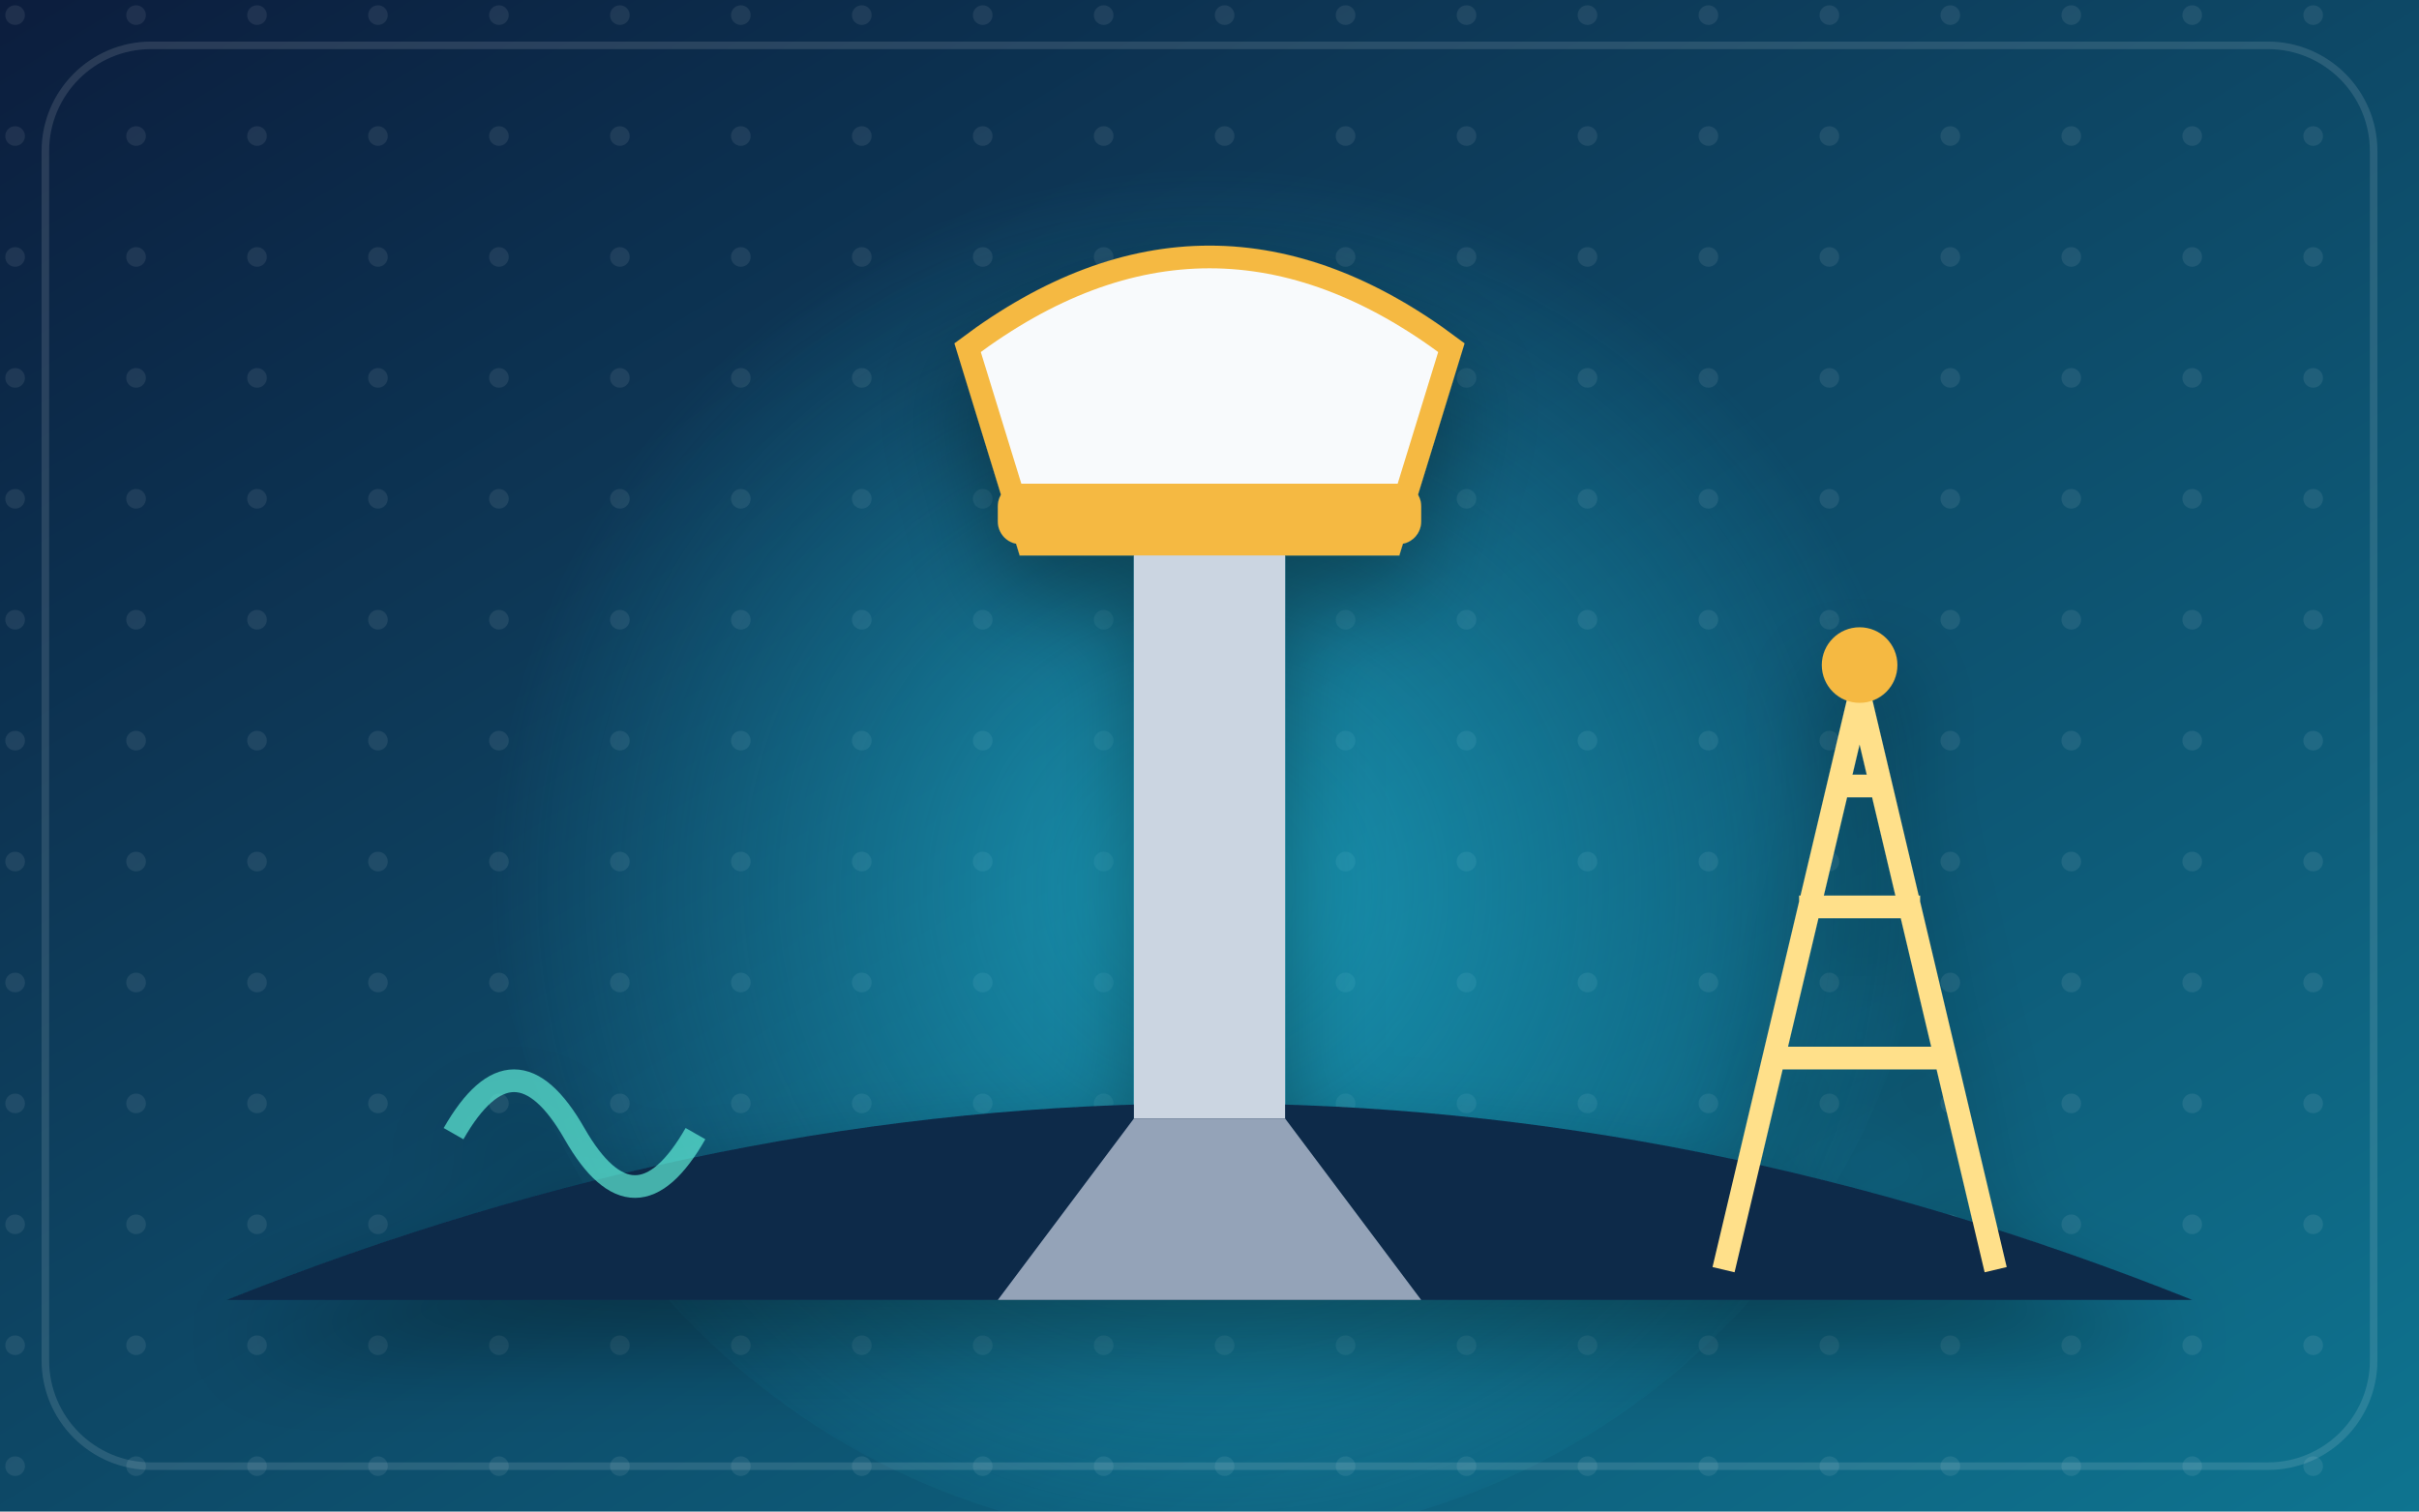
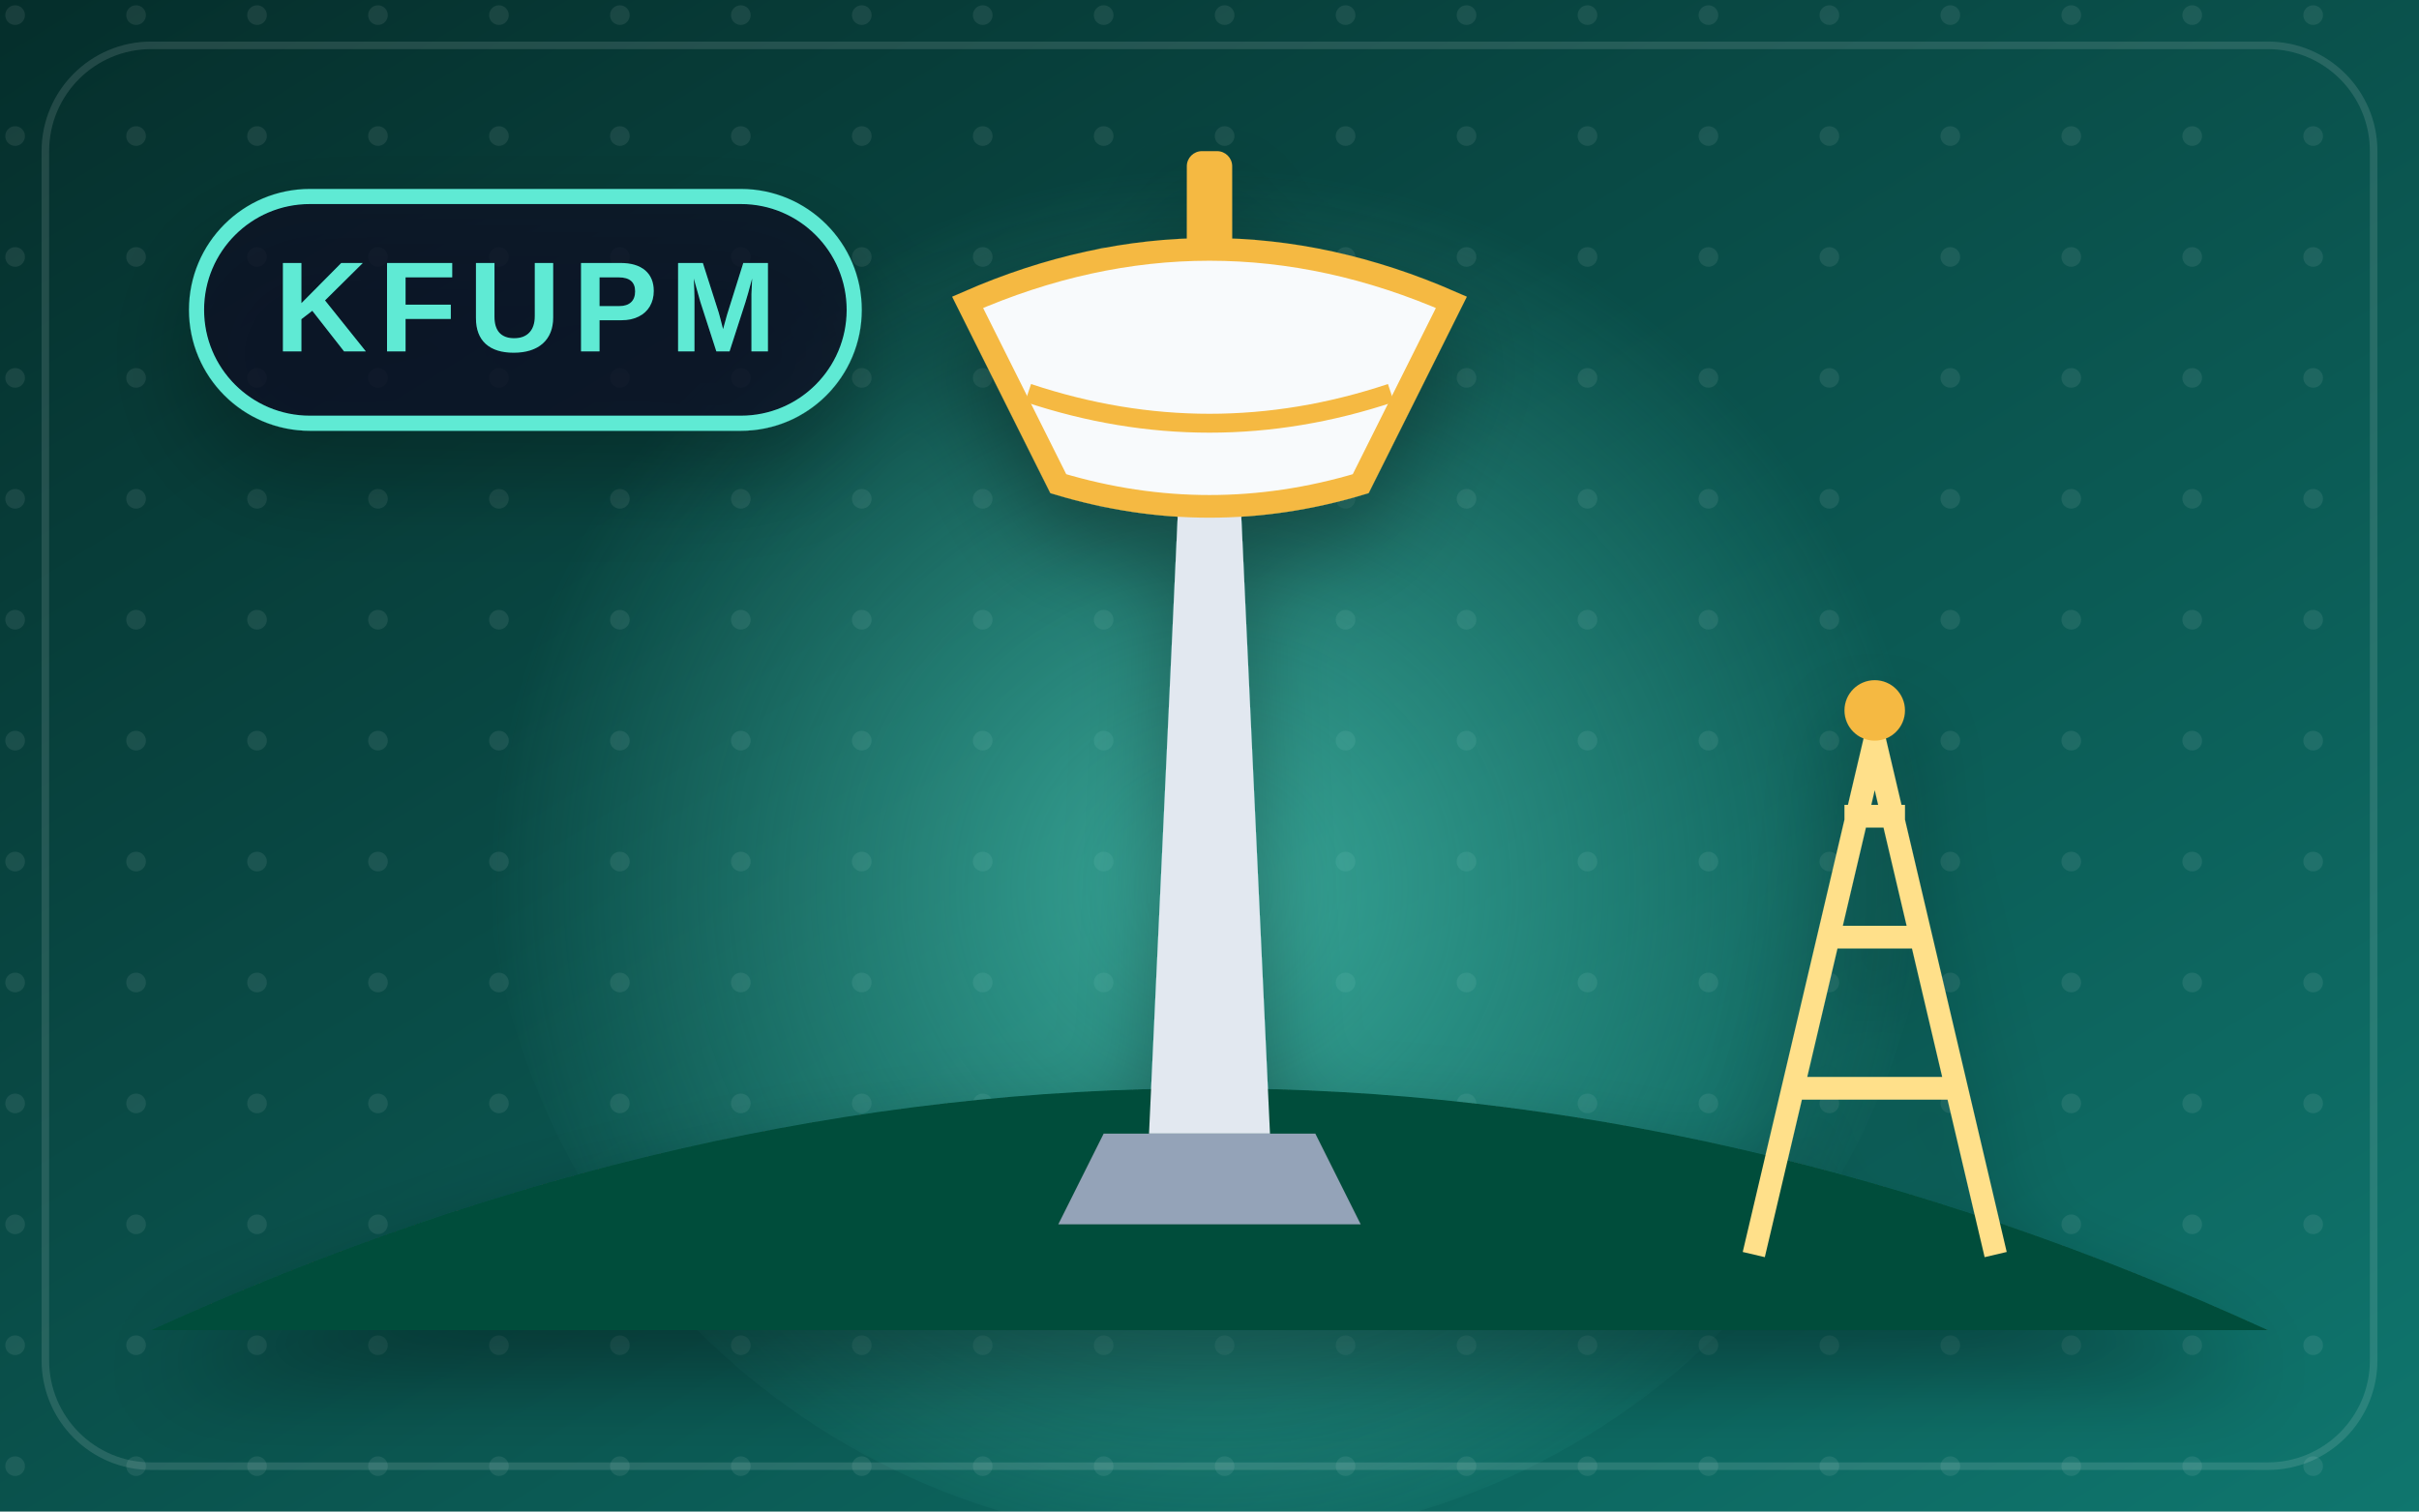
<svg xmlns="http://www.w3.org/2000/svg" viewBox="0 0 320 200" preserveAspectRatio="xMidYMid slice">
  <defs>
    <linearGradient id="gc" x1="0" y1="0" x2="1" y2="1">
-       <stop offset="0" stop-color="#0c1d3d" />
-       <stop offset="1" stop-color="#0e7490" />
+       <stop offset="0" stop-color="#052e2b" />
+       <stop offset="1" stop-color="#0f766e" />
    </linearGradient>
    <radialGradient id="rc" cx=".5" cy=".55" r=".5">
-       <stop offset="0" stop-color="#22d3ee" stop-opacity=".55" />
-       <stop offset="1" stop-color="#22d3ee" stop-opacity="0" />
+       <stop offset="0" stop-color="#5eead4" stop-opacity=".55" />
+       <stop offset="1" stop-color="#5eead4" stop-opacity="0" />
    </radialGradient>
    <filter id="sc" x="-20%" y="-20%" width="140%" height="140%">
      <feDropShadow dx="0" dy="6" stdDeviation="6" flood-color="#000" flood-opacity=".35" />
    </filter>
    <pattern id="pc" width="16" height="16" patternUnits="userSpaceOnUse">
      <circle cx="2" cy="2" r="1.3" fill="#fff" fill-opacity=".08" />
    </pattern>
  </defs>
  <rect width="320" height="200" fill="url(#gc)" />
  <rect width="320" height="200" fill="url(#pc)" />
  <circle cx="160" cy="108" r="96" fill="url(#rc)" />
  <g filter="url(#sc)">
-     <path d="M30 172 Q160 120 290 172 Z" fill="#0b2a4a" />
-     <rect x="150" y="70" width="20" height="78" fill="#cbd5e1" />
-     <path d="M150 148 L132 172 H188 L170 148 Z" fill="#94a3b8" />
-     <path d="M128 46 Q160 22 192 46 L184 72 H136 Z" fill="#F8FAFC" stroke="#F5B942" stroke-width="3" />
-     <rect x="132" y="64" width="56" height="8" rx="3" fill="#F5B942" />
-     <path d="M228 168 L246 92 L264 168 M234 140 H258 M238 120 H254 M242 104 H250" fill="none" stroke="#FFE08A" stroke-width="3" stroke-linejoin="round" />
-     <circle cx="246" cy="88" r="5" fill="#F5B942" />
-     <path d="M60 150 q8-14 16 0 q8 14 16 0" fill="none" stroke="#5eead4" stroke-width="3" opacity=".7" />
+     <path d="M20 176 Q160 112 300 176 Z" fill="#064e3b" />
+     <path d="M152 150 L156 64 H164 L168 150 Z" fill="#e2e8f0" />
+     <path d="M156 64 Q160 58 164 64" fill="#e2e8f0" />
+     <path d="M128 40 Q160 26 192 40 L180 64 Q160 70 140 64 Z" fill="#F8FAFC" stroke="#F5B942" stroke-width="3" />
+     <path d="M136 52 Q160 60 184 52" fill="none" stroke="#F5B942" stroke-width="2.5" />
+     <rect x="157" y="20" width="6" height="14" rx="2" fill="#F5B942" />
+     <path d="M146 150 h28 l6 12 h-40 z" fill="#94a3b8" />
+     <path d="M232 166 L248 98 L264 166 M237 144 H259 M241 124 H255 M244 108 H252" fill="none" stroke="#FFE08A" stroke-width="3" stroke-linejoin="round" />
+     <circle cx="248" cy="94" r="4" fill="#F5B942" />
+     <g transform="translate(26 26)">
+       <rect width="87" height="30" rx="15" fill="#0A0F24" fill-opacity=".72" stroke="#5eead4" stroke-width="2" />
+       <text x="43.5" y="20.5" text-anchor="middle" font-family="Arial, Helvetica, sans-serif" font-weight="700" font-size="17" letter-spacing="1.5" fill="#5eead4">KFUPM</text>
+     </g>
  </g>
  <rect x="6" y="6" width="308" height="188" rx="14" fill="none" stroke="#fff" stroke-opacity=".12" />
</svg>
